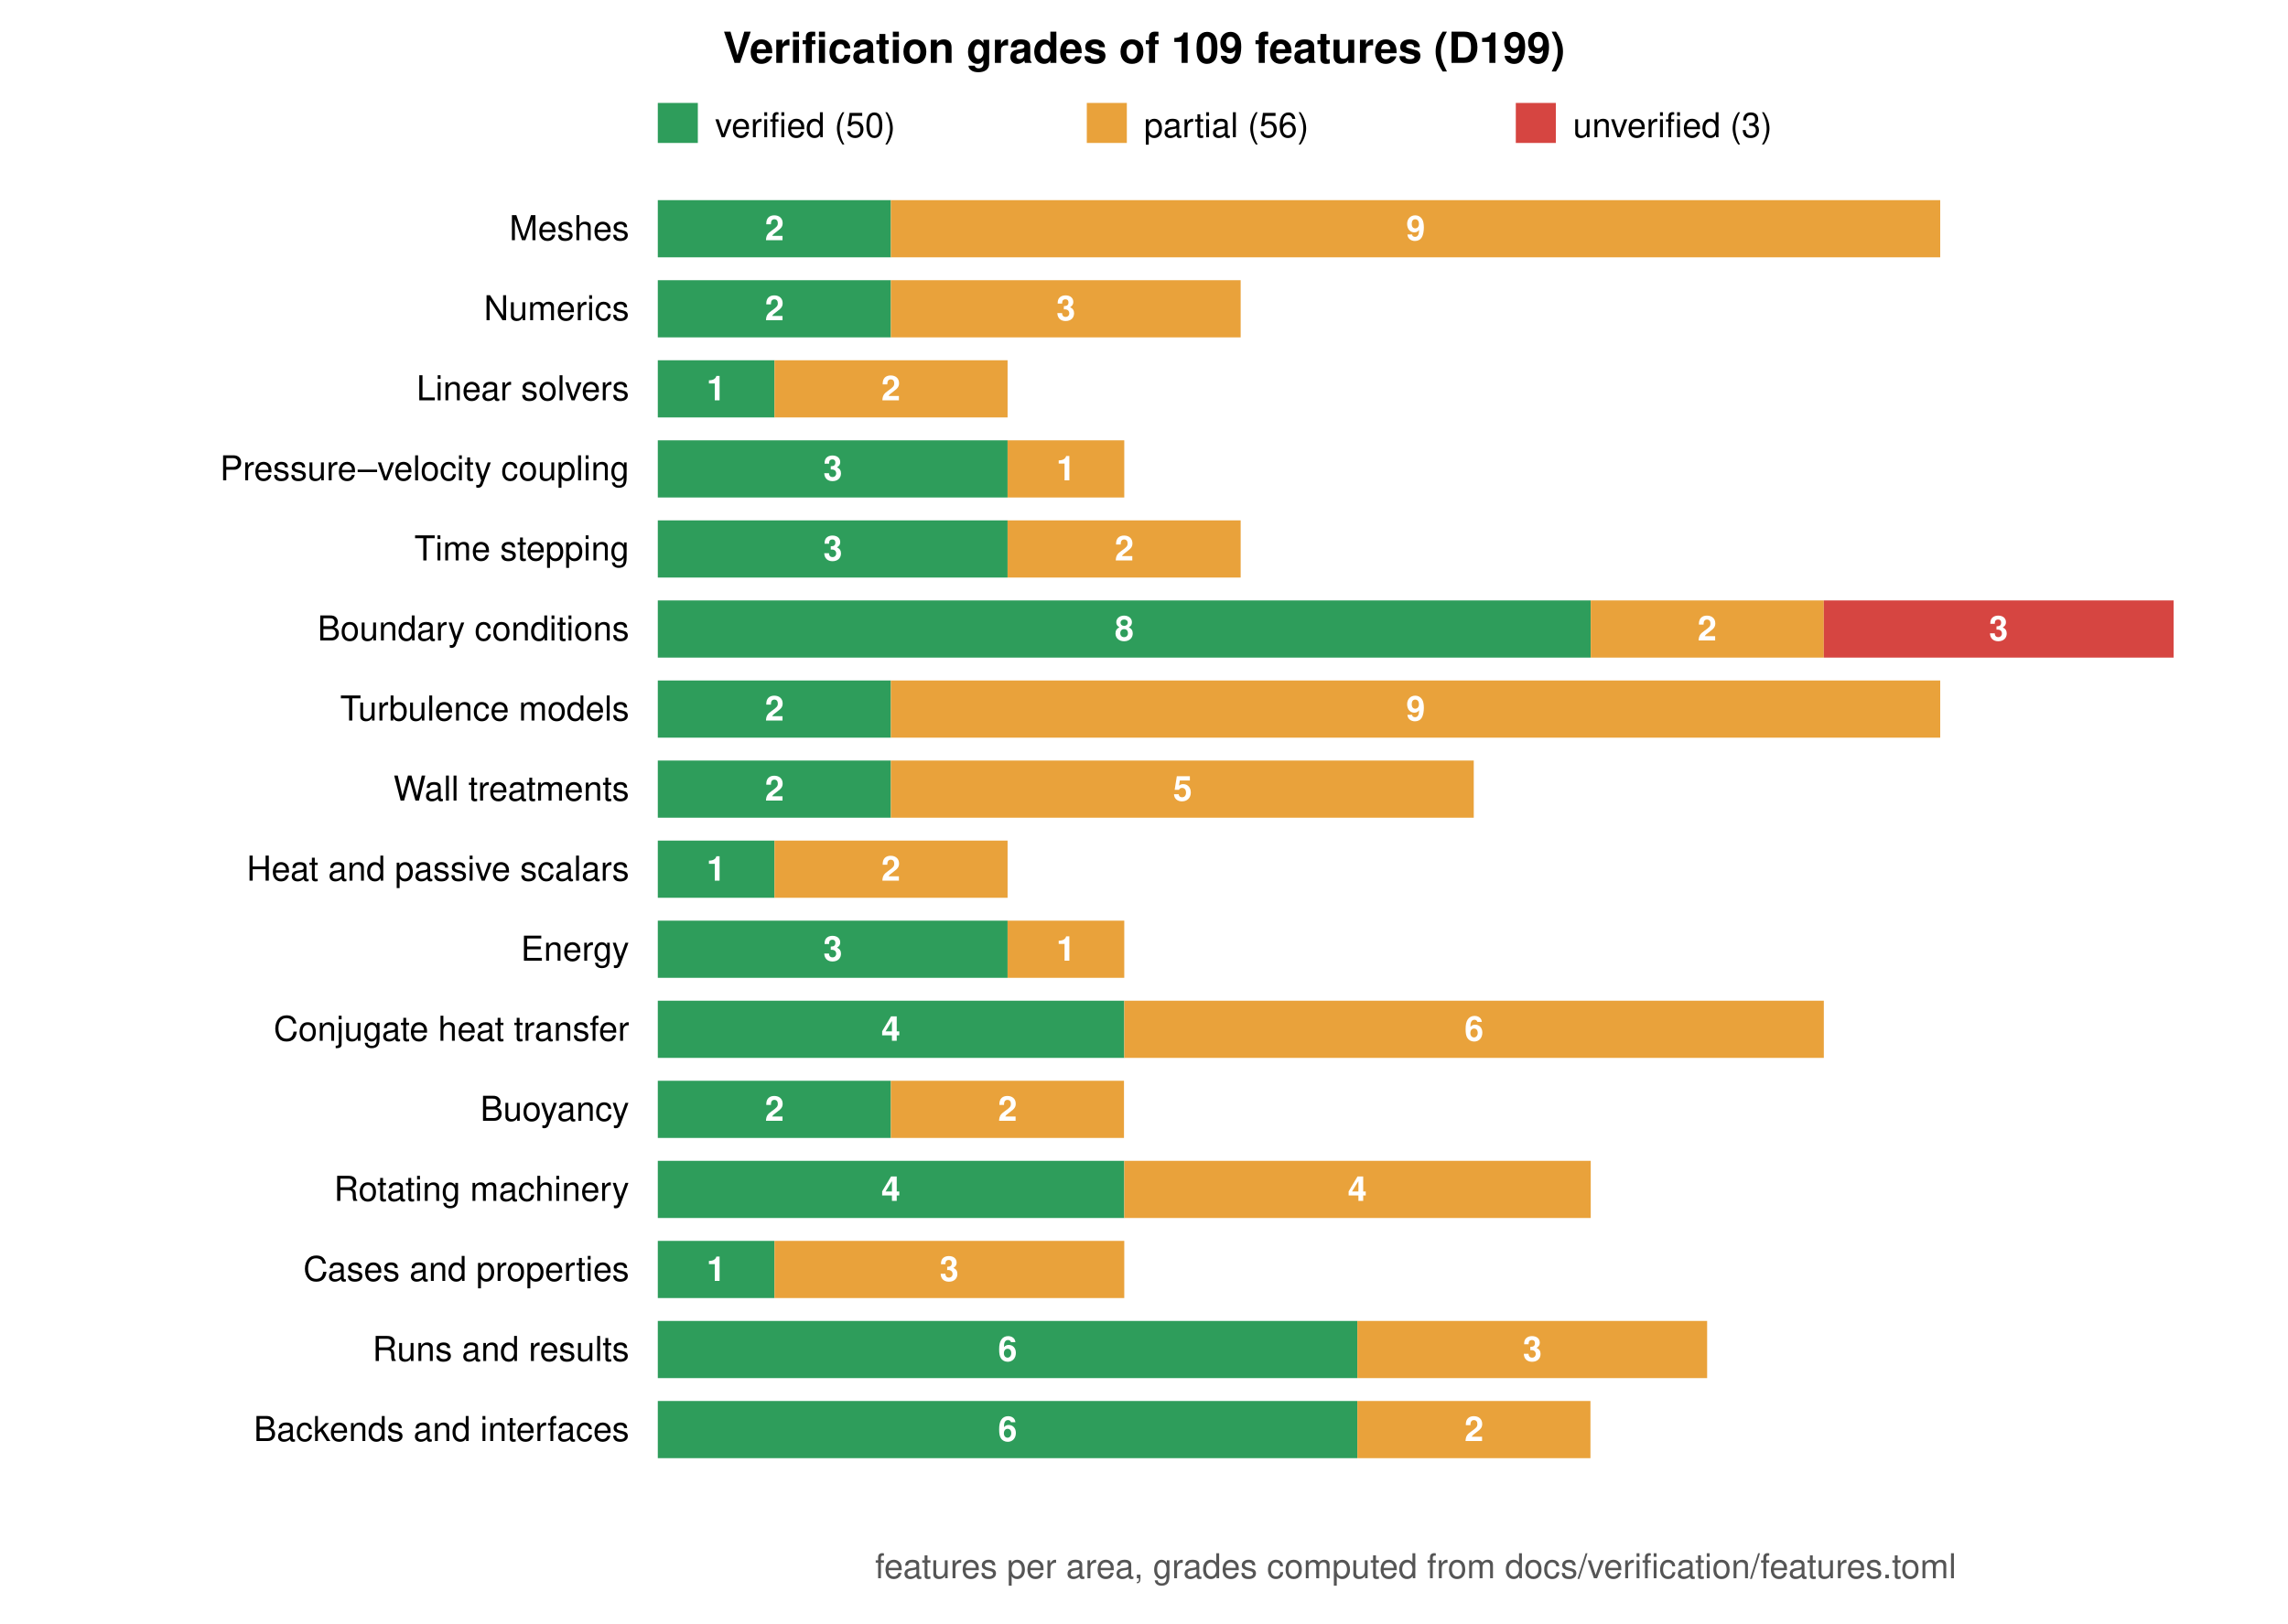
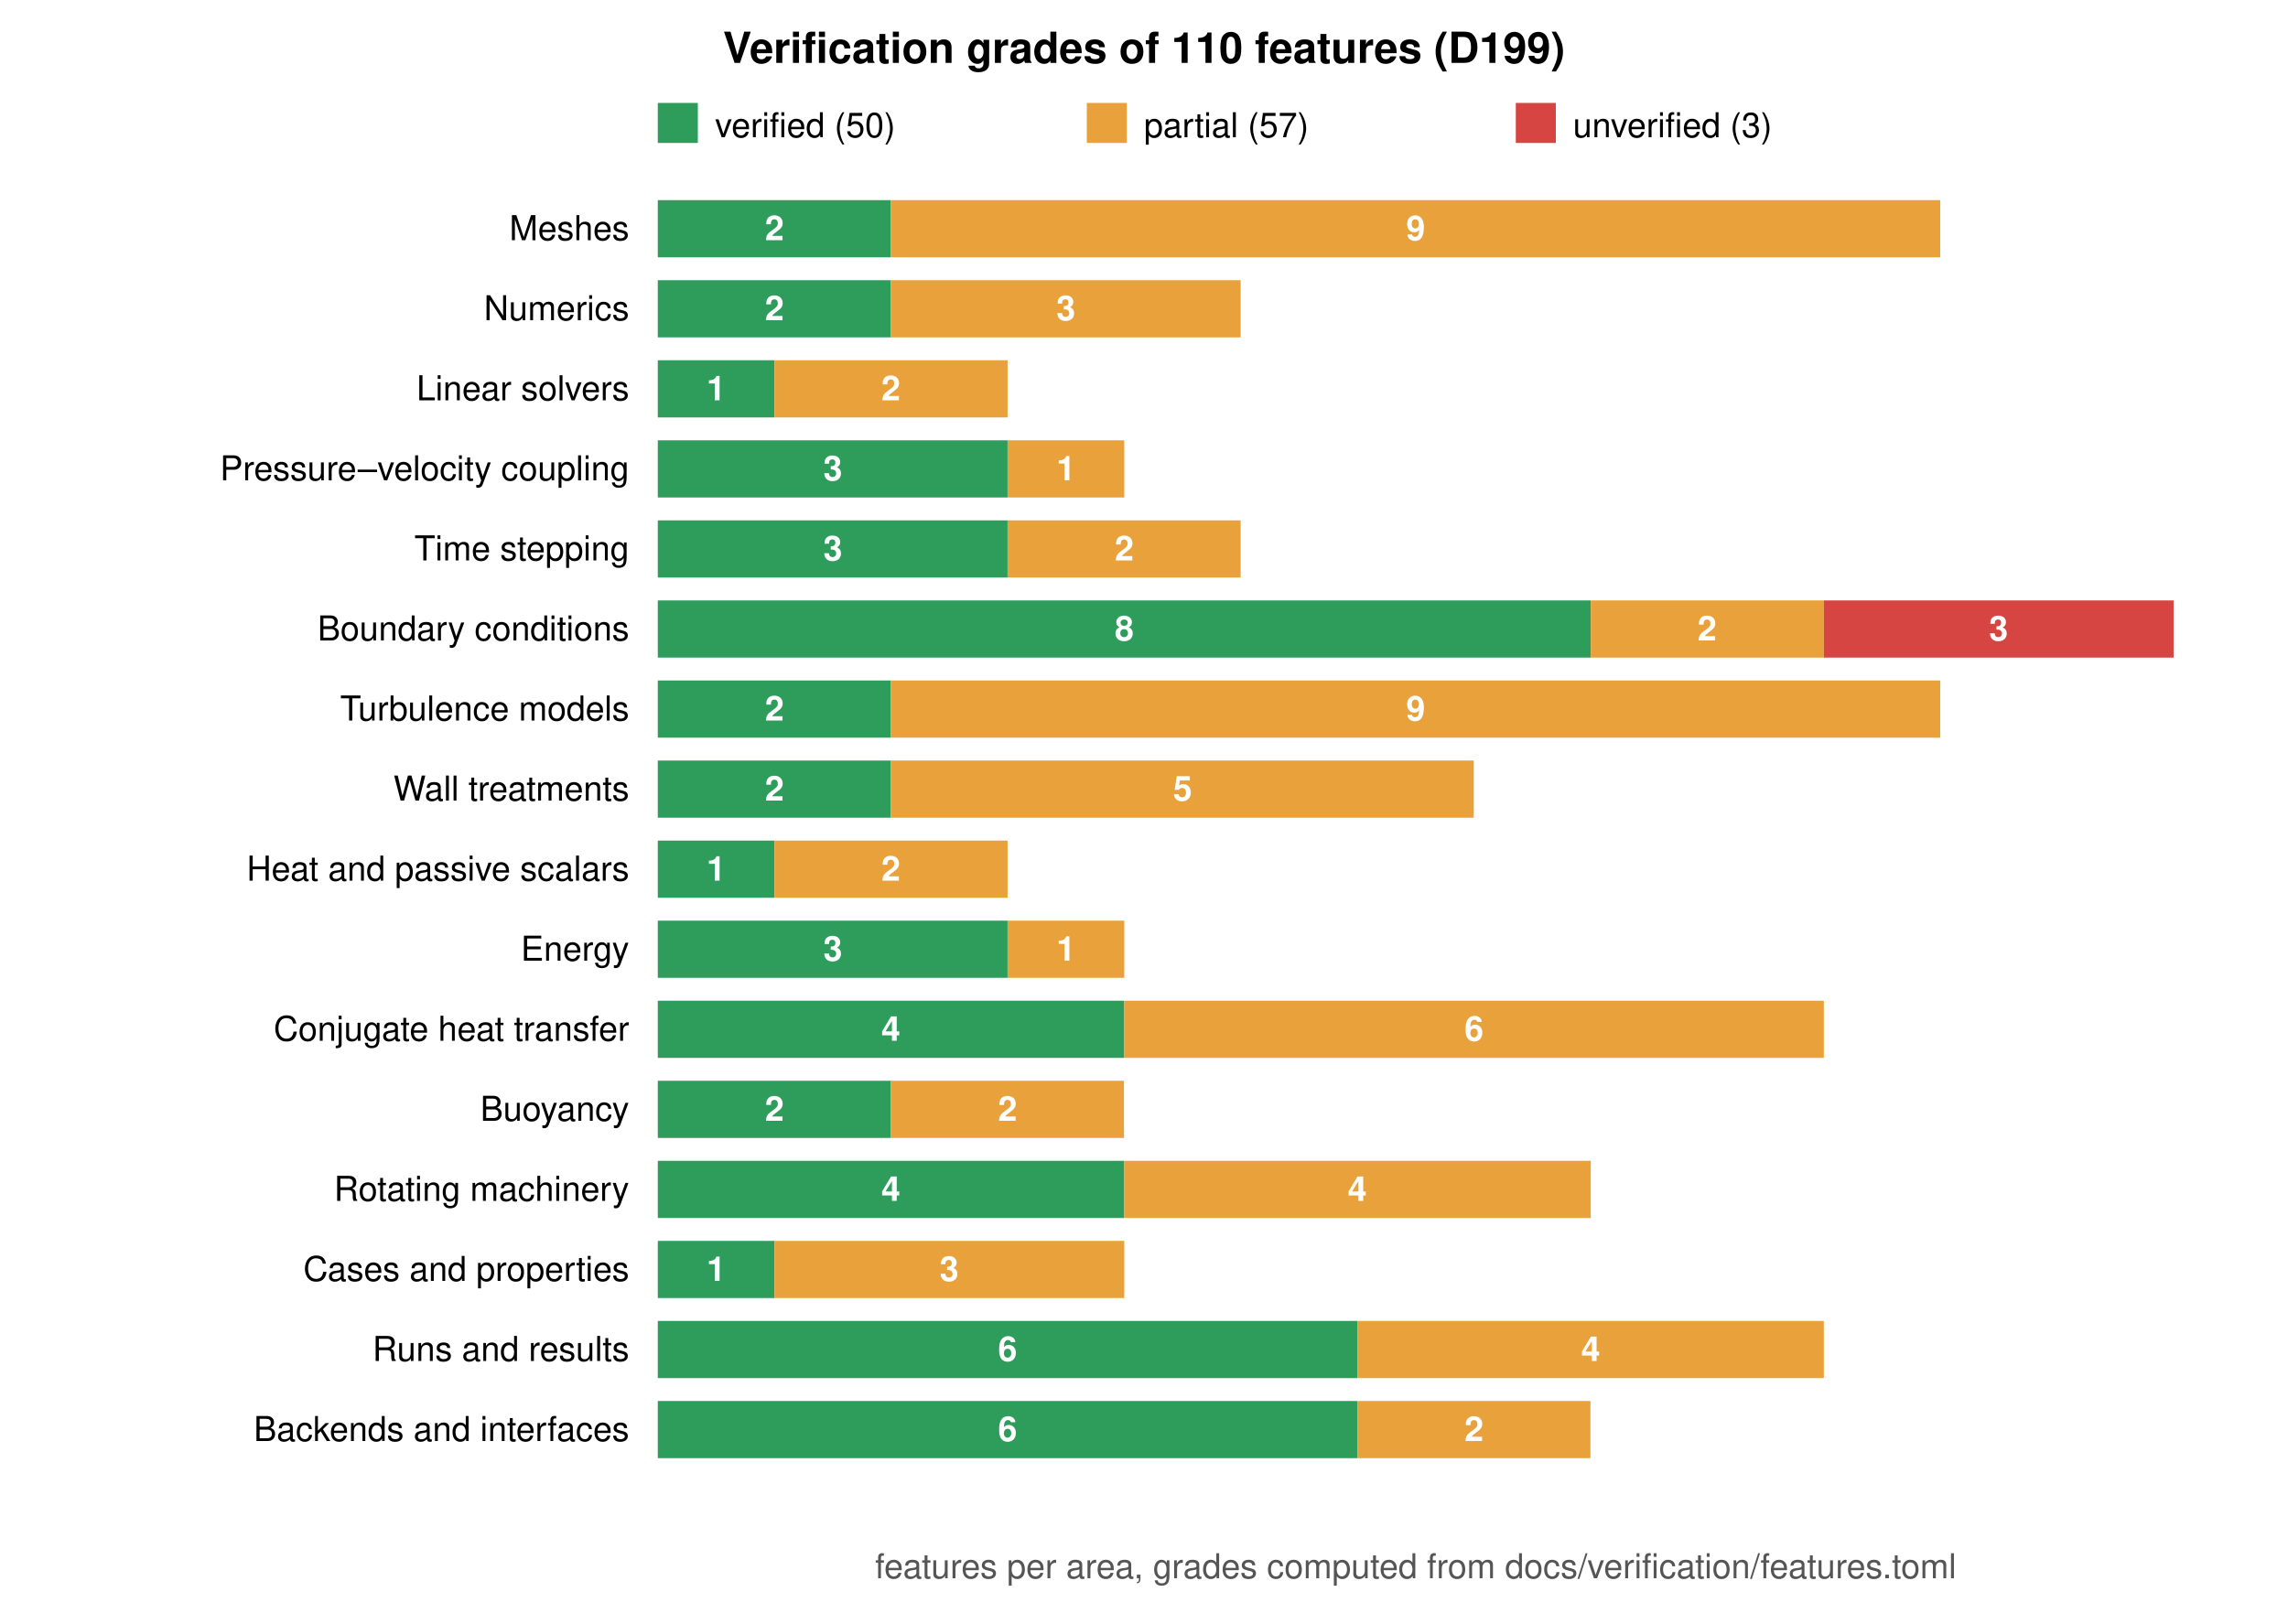
<svg xmlns="http://www.w3.org/2000/svg" viewBox="0 0 800 568" width="800" height="568" font-family="Helvetica, Arial, sans-serif" font-size="12">
  <rect width="800" height="568" fill="white" />
-   <text x="400.0" y="22" text-anchor="middle" font-size="15" font-weight="bold">Verification grades of 109 features (D199)</text>
+   <text x="400.0" y="22" text-anchor="middle" font-size="15" font-weight="bold">Verification grades of 110 features (D199)</text>
  <rect x="230" y="36" width="14" height="14" fill="#2e9d5b" />
  <text x="250" y="48">verified (50)</text>
  <rect x="380" y="36" width="14" height="14" fill="#e9a23b" />
-   <text x="400" y="48">partial (56)</text>
+   <text x="400" y="48">partial (57)</text>
  <rect x="530" y="36" width="14" height="14" fill="#d64541" />
  <text x="550" y="48">unverified (3)</text>
  <text x="220" y="84.0" text-anchor="end">Meshes</text>
  <rect x="230.0" y="70" width="81.5" height="20" fill="#2e9d5b" />
  <text x="270.8" y="84.0" text-anchor="middle" fill="white" font-weight="bold">2</text>
  <rect x="311.5" y="70" width="366.9" height="20" fill="#e9a23b" />
  <text x="495.0" y="84.0" text-anchor="middle" fill="white" font-weight="bold">9</text>
  <text x="220" y="112.0" text-anchor="end">Numerics</text>
  <rect x="230.0" y="98" width="81.5" height="20" fill="#2e9d5b" />
  <text x="270.8" y="112.0" text-anchor="middle" fill="white" font-weight="bold">2</text>
  <rect x="311.5" y="98" width="122.3" height="20" fill="#e9a23b" />
  <text x="372.7" y="112.0" text-anchor="middle" fill="white" font-weight="bold">3</text>
  <text x="220" y="140.0" text-anchor="end">Linear solvers</text>
  <rect x="230.0" y="126" width="40.8" height="20" fill="#2e9d5b" />
  <text x="250.4" y="140.0" text-anchor="middle" fill="white" font-weight="bold">1</text>
  <rect x="270.8" y="126" width="81.5" height="20" fill="#e9a23b" />
  <text x="311.5" y="140.0" text-anchor="middle" fill="white" font-weight="bold">2</text>
  <text x="220" y="168.0" text-anchor="end">Pressure–velocity coupling</text>
  <rect x="230.0" y="154" width="122.3" height="20" fill="#2e9d5b" />
  <text x="291.2" y="168.0" text-anchor="middle" fill="white" font-weight="bold">3</text>
  <rect x="352.3" y="154" width="40.8" height="20" fill="#e9a23b" />
  <text x="372.7" y="168.0" text-anchor="middle" fill="white" font-weight="bold">1</text>
  <text x="220" y="196.0" text-anchor="end">Time stepping</text>
  <rect x="230.0" y="182" width="122.3" height="20" fill="#2e9d5b" />
  <text x="291.2" y="196.0" text-anchor="middle" fill="white" font-weight="bold">3</text>
  <rect x="352.3" y="182" width="81.5" height="20" fill="#e9a23b" />
  <text x="393.1" y="196.0" text-anchor="middle" fill="white" font-weight="bold">2</text>
  <text x="220" y="224.0" text-anchor="end">Boundary conditions</text>
  <rect x="230.0" y="210" width="326.2" height="20" fill="#2e9d5b" />
  <text x="393.1" y="224.0" text-anchor="middle" fill="white" font-weight="bold">8</text>
  <rect x="556.2" y="210" width="81.5" height="20" fill="#e9a23b" />
  <text x="596.9" y="224.0" text-anchor="middle" fill="white" font-weight="bold">2</text>
  <rect x="637.7" y="210" width="122.3" height="20" fill="#d64541" />
  <text x="698.8" y="224.0" text-anchor="middle" fill="white" font-weight="bold">3</text>
  <text x="220" y="252.0" text-anchor="end">Turbulence models</text>
  <rect x="230.0" y="238" width="81.5" height="20" fill="#2e9d5b" />
  <text x="270.8" y="252.0" text-anchor="middle" fill="white" font-weight="bold">2</text>
  <rect x="311.5" y="238" width="366.9" height="20" fill="#e9a23b" />
  <text x="495.0" y="252.0" text-anchor="middle" fill="white" font-weight="bold">9</text>
  <text x="220" y="280.0" text-anchor="end">Wall treatments</text>
  <rect x="230.0" y="266" width="81.5" height="20" fill="#2e9d5b" />
  <text x="270.8" y="280.0" text-anchor="middle" fill="white" font-weight="bold">2</text>
  <rect x="311.5" y="266" width="203.8" height="20" fill="#e9a23b" />
  <text x="413.5" y="280.0" text-anchor="middle" fill="white" font-weight="bold">5</text>
  <text x="220" y="308.0" text-anchor="end">Heat and passive scalars</text>
  <rect x="230.0" y="294" width="40.8" height="20" fill="#2e9d5b" />
  <text x="250.4" y="308.0" text-anchor="middle" fill="white" font-weight="bold">1</text>
  <rect x="270.8" y="294" width="81.5" height="20" fill="#e9a23b" />
  <text x="311.5" y="308.0" text-anchor="middle" fill="white" font-weight="bold">2</text>
  <text x="220" y="336.0" text-anchor="end">Energy</text>
  <rect x="230.0" y="322" width="122.3" height="20" fill="#2e9d5b" />
  <text x="291.2" y="336.0" text-anchor="middle" fill="white" font-weight="bold">3</text>
  <rect x="352.3" y="322" width="40.8" height="20" fill="#e9a23b" />
  <text x="372.7" y="336.0" text-anchor="middle" fill="white" font-weight="bold">1</text>
  <text x="220" y="364.0" text-anchor="end">Conjugate heat transfer</text>
  <rect x="230.0" y="350" width="163.1" height="20" fill="#2e9d5b" />
  <text x="311.5" y="364.0" text-anchor="middle" fill="white" font-weight="bold">4</text>
  <rect x="393.1" y="350" width="244.6" height="20" fill="#e9a23b" />
  <text x="515.4" y="364.0" text-anchor="middle" fill="white" font-weight="bold">6</text>
  <text x="220" y="392.0" text-anchor="end">Buoyancy</text>
  <rect x="230.0" y="378" width="81.5" height="20" fill="#2e9d5b" />
  <text x="270.8" y="392.0" text-anchor="middle" fill="white" font-weight="bold">2</text>
  <rect x="311.5" y="378" width="81.5" height="20" fill="#e9a23b" />
  <text x="352.3" y="392.0" text-anchor="middle" fill="white" font-weight="bold">2</text>
  <text x="220" y="420.0" text-anchor="end">Rotating machinery</text>
  <rect x="230.0" y="406" width="163.1" height="20" fill="#2e9d5b" />
  <text x="311.5" y="420.0" text-anchor="middle" fill="white" font-weight="bold">4</text>
  <rect x="393.1" y="406" width="163.1" height="20" fill="#e9a23b" />
  <text x="474.6" y="420.0" text-anchor="middle" fill="white" font-weight="bold">4</text>
  <text x="220" y="448.0" text-anchor="end">Cases and properties</text>
  <rect x="230.0" y="434" width="40.8" height="20" fill="#2e9d5b" />
  <text x="250.4" y="448.0" text-anchor="middle" fill="white" font-weight="bold">1</text>
  <rect x="270.8" y="434" width="122.3" height="20" fill="#e9a23b" />
  <text x="331.9" y="448.0" text-anchor="middle" fill="white" font-weight="bold">3</text>
  <text x="220" y="476.0" text-anchor="end">Runs and results</text>
  <rect x="230.0" y="462" width="244.6" height="20" fill="#2e9d5b" />
  <text x="352.3" y="476.0" text-anchor="middle" fill="white" font-weight="bold">6</text>
-   <rect x="474.6" y="462" width="122.3" height="20" fill="#e9a23b" />
-   <text x="535.8" y="476.0" text-anchor="middle" fill="white" font-weight="bold">3</text>
+   <rect x="474.6" y="462" width="163.1" height="20" fill="#e9a23b" />
+   <text x="556.2" y="476.0" text-anchor="middle" fill="white" font-weight="bold">4</text>
  <text x="220" y="504.0" text-anchor="end">Backends and interfaces</text>
  <rect x="230.0" y="490" width="244.6" height="20" fill="#2e9d5b" />
  <text x="352.3" y="504.0" text-anchor="middle" fill="white" font-weight="bold">6</text>
  <rect x="474.6" y="490" width="81.5" height="20" fill="#e9a23b" />
  <text x="515.4" y="504.0" text-anchor="middle" fill="white" font-weight="bold">2</text>
  <text x="495.0" y="552" text-anchor="middle" fill="#555">features per area, grades computed from docs/verification/features.toml</text>
</svg>
